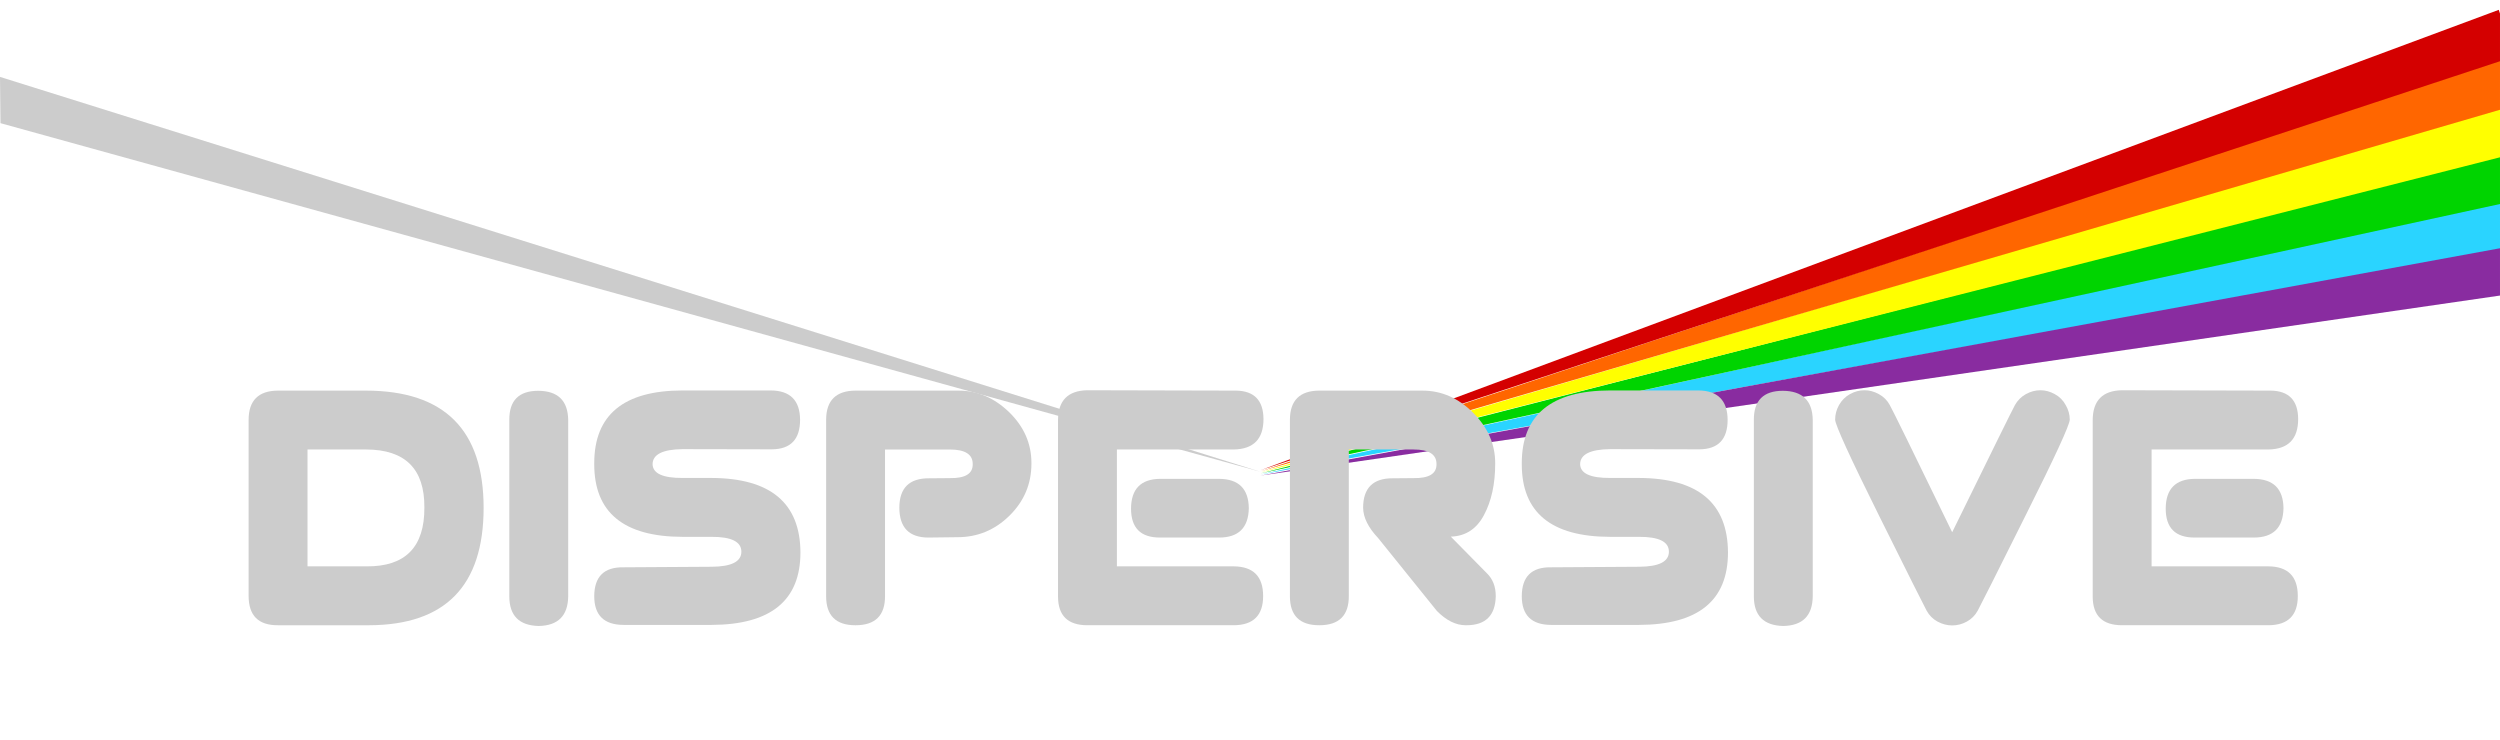
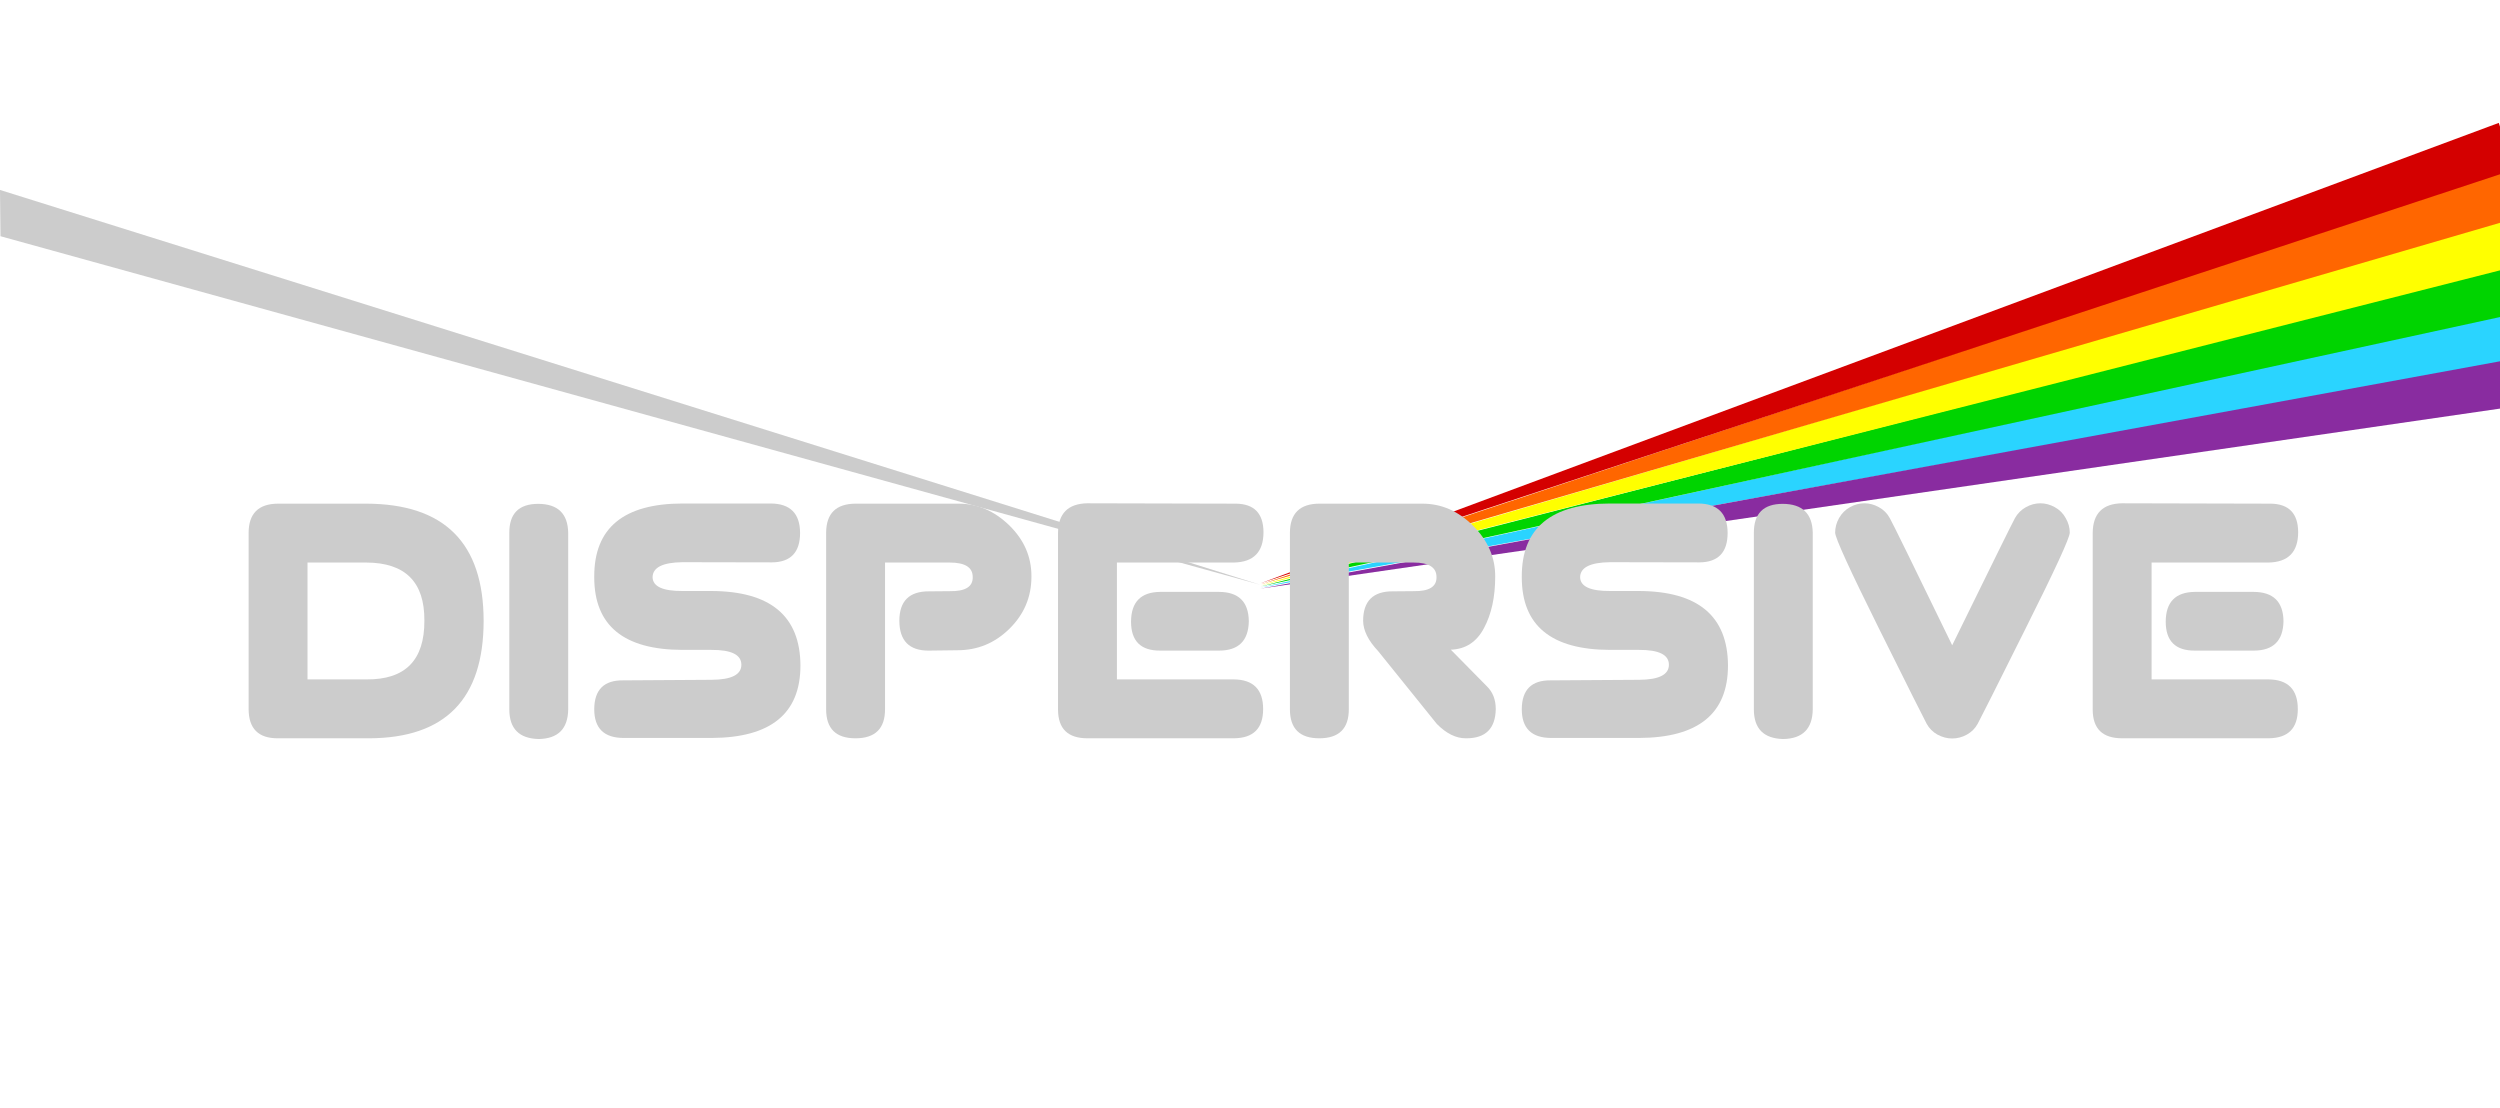
- <svg xmlns="http://www.w3.org/2000/svg" width="1017.2" height="300.7" id="svg2" version="1.1">
+ <svg xmlns="http://www.w3.org/2000/svg" width="1017.197" height="450.697" id="svg2" version="1.1">
  <defs id="defs4" />
-   <g id="layer1" transform="translate(177.197,-177.2467)">
+   <g id="layer1" transform="translate(177.197,-131.25)">
    <path style="fill:#2ad4ff;fill-opacity:1;stroke:none" d="M 840,259.469 335.656,370.312 840,279 l 0,-19.531 z" id="path3772" />
    <path style="fill:#00d400;fill-opacity:1;stroke:none" d="M 840,240.438 335.688,369.875 840,260.25 l 0,-19.812 z" id="path3770" />
    <path style="fill:#ffff00;fill-opacity:1;stroke:none" d="M 840,221.062 335.719,369.438 840,241.25 l 0,-20.188 z" id="path3768" />
    <path style="fill:#ff6600;fill-opacity:1;stroke:none" d="M 840,201.312 335.719,369 840,221.906 840,201.312 z" id="path3766" />
    <path style="fill:#d40000;fill-opacity:1;stroke:none" d="M 839.5,181.25 335.688,368.562 840,202.156 l 0,-19.375 -0.5,-1.531 z" id="path3764" />
    <path style="fill:#cccccc;fill-opacity:1;stroke:none" d="m -177.197,208.536 512.911,160.683 0,0 L -177,227.362 z" id="rect2989" />
    <path style="fill:#892ca0;fill-opacity:1;stroke:none" d="M 840,278.25 335.625,370.75 840,297.5 l 0,-19.25 z" id="path3774" />
    <g transform="matrix(3.821748,0,0,3.821748,-316.1365,-426.647)" style="font-size:40px;font-style:normal;font-variant:normal;font-weight:normal;font-stretch:normal;line-height:125%;letter-spacing:0px;word-spacing:0px;fill:#cccccc;fill-opacity:1;stroke:none;font-family:Virgo;-inkscape-font-specification:Virgo" id="flowRoot2998">
      <path d="m 65.949,199.601 9.375,0 c 8.346,0.013 12.52,4.18 12.52,12.5 -0.013,8.294 -4.076,12.454 -12.188,12.48 l -9.707,0 c -2.083,0.013 -3.125,-1.029 -3.125,-3.125 l 0,-18.73 c -2e-6,-2.07 1.042,-3.112 3.125,-3.125 m 3.145,6.27 0,12.441 6.27,0 c 4.141,0.039 6.198,-2.051 6.172,-6.27 0.026,-4.102 -2.038,-6.159 -6.191,-6.172 l -6.25,0" id="path3970" />
      <path d="m 93.664,199.621 c 2.083,0.013 3.145,1.042 3.184,3.086 l 0,18.789 c -0.026,2.07 -1.074,3.125 -3.145,3.164 -2.083,-0.052 -3.125,-1.107 -3.125,-3.164 l 0,-18.77 c -0.013,-2.07 1.016,-3.105 3.086,-3.105" id="path3972" />
      <path d="m 121.535,202.707 c -3e-5,2.083 -1.003,3.132 -3.008,3.145 l -9.512,-0.019 c -2.109,0.026 -3.171,0.56 -3.184,1.602 0.026,0.99 1.094,1.478 3.203,1.465 l 3.066,0 c 6.289,0.026 9.447,2.669 9.473,7.93 -2e-5,5.117 -3.151,7.689 -9.453,7.715 l -9.395,0 c -2.07,-0.013 -3.105,-1.035 -3.105,-3.066 0.013,-2.07 1.042,-3.092 3.086,-3.066 l 9.414,-0.059 c 2.109,-0.013 3.164,-0.547 3.164,-1.602 -2e-5,-1.068 -1.068,-1.595 -3.203,-1.582 l -3.066,0 c -6.263,-0.013 -9.395,-2.591 -9.395,-7.734 l 0,-0.098 c -2e-6,-5.156 3.132,-7.741 9.395,-7.754 l 9.395,0 c 2.07,0.013 3.112,1.055 3.125,3.125" id="path3974" />
      <path d="m 127.434,199.601 10.977,0 c 2.005,2e-5 3.802,0.768 5.391,2.305 1.575,1.536 2.363,3.34 2.363,5.41 l 0,0.059 c -2e-5,2.161 -0.781,4.01 -2.344,5.547 -1.55,1.523 -3.392,2.285 -5.527,2.285 l -3.086,0.039 c -2.057,1e-5 -3.092,-1.055 -3.105,-3.164 -1e-5,-2.109 1.055,-3.158 3.164,-3.145 l 2.207,-0.019 c 1.654,0.026 2.467,-0.475 2.441,-1.504 -1e-5,-1.029 -0.814,-1.543 -2.441,-1.543 l -6.895,0 0,15.586 c 0.013,2.083 -1.035,3.125 -3.145,3.125 -2.083,0 -3.125,-1.029 -3.125,-3.086 l 0,-18.809 c 0.013,-2.044 1.055,-3.073 3.125,-3.086" id="path3976" />
      <path d="m 152.121,199.562 15.82,0.039 c 1.94,0.026 2.917,1.035 2.93,3.027 -2e-5,2.122 -1.055,3.203 -3.164,3.242 l -12.441,0 0,12.441 12.422,0 c 2.096,0.013 3.145,1.068 3.145,3.164 -2e-5,2.044 -1.029,3.079 -3.086,3.105 l -15.625,0 c -2.07,0 -3.112,-1.009 -3.125,-3.027 l 0,-18.828 c 0.013,-2.07 1.055,-3.125 3.125,-3.164 m 4.648,12.598 c 0.013,-2.083 1.042,-3.138 3.086,-3.164 l 6.289,0 c 2.083,0.013 3.138,1.055 3.164,3.125 -0.039,2.083 -1.094,3.125 -3.164,3.125 l -6.27,0 c -2.07,0.013 -3.105,-1.016 -3.105,-3.086" id="path3978" />
      <path d="m 176.809,199.601 10.977,0 c 2.031,2e-5 3.835,0.788 5.41,2.363 1.575,1.576 2.357,3.379 2.344,5.41 -2e-5,2.161 -0.397,3.984 -1.191,5.469 -0.781,1.484 -1.96,2.253 -3.535,2.305 l 3.848,3.906 c 0.625,0.612 0.937,1.419 0.938,2.422 -0.039,2.07 -1.081,3.105 -3.125,3.105 l -0.078,0 c -1.042,0 -2.064,-0.508 -3.066,-1.523 l -6.25,-7.754 c -1.055,-1.12 -1.589,-2.194 -1.602,-3.223 -10e-6,-2.109 1.055,-3.158 3.164,-3.145 l 2.207,-0.019 c 1.654,0.026 2.467,-0.475 2.441,-1.504 -10e-6,-1.029 -0.814,-1.543 -2.441,-1.543 l -6.895,0 0,15.586 c 0.013,2.083 -1.035,3.125 -3.145,3.125 -2.083,0 -3.125,-1.029 -3.125,-3.086 l 0,-18.809 c 0.013,-2.044 1.055,-3.073 3.125,-3.086" id="path3980" />
      <path d="m 220.285,202.707 c -3e-5,2.083 -1.003,3.132 -3.008,3.145 l -9.512,-0.019 c -2.109,0.026 -3.171,0.56 -3.184,1.602 0.026,0.99 1.094,1.478 3.203,1.465 l 3.066,0 c 6.289,0.026 9.447,2.669 9.473,7.93 -2e-5,5.117 -3.151,7.689 -9.453,7.715 l -9.395,0 c -2.07,-0.013 -3.105,-1.035 -3.105,-3.066 0.013,-2.07 1.042,-3.092 3.086,-3.066 l 9.414,-0.059 c 2.109,-0.013 3.164,-0.547 3.164,-1.602 -2e-5,-1.068 -1.068,-1.595 -3.203,-1.582 l -3.066,0 c -6.263,-0.013 -9.395,-2.591 -9.395,-7.734 l 0,-0.098 c 0,-5.156 3.132,-7.741 9.395,-7.754 l 9.395,0 c 2.07,0.013 3.112,1.055 3.125,3.125" id="path3982" />
      <path d="m 226.164,199.621 c 2.083,0.013 3.145,1.042 3.184,3.086 l 0,18.789 c -0.026,2.07 -1.074,3.125 -3.145,3.164 -2.083,-0.052 -3.125,-1.107 -3.125,-3.164 l 0,-18.77 c -0.013,-2.07 1.016,-3.105 3.086,-3.105" id="path3984" />
      <path d="m 253.586,199.562 c 0.521,2e-5 1.029,0.137 1.523,0.41 0.508,0.273 0.898,0.664 1.172,1.172 0.286,0.495 0.43,1.009 0.43,1.543 -3e-5,0.547 -1.569,3.952 -4.707,10.215 -3.125,6.263 -4.824,9.642 -5.098,10.137 -0.273,0.495 -0.658,0.879 -1.152,1.152 -0.495,0.273 -1.016,0.41 -1.562,0.41 -0.534,0 -1.055,-0.137 -1.562,-0.41 -0.495,-0.273 -0.879,-0.658 -1.152,-1.152 -0.273,-0.495 -1.966,-3.874 -5.078,-10.137 -3.112,-6.263 -4.668,-9.668 -4.668,-10.215 0,-0.534 0.137,-1.048 0.41,-1.543 0.286,-0.508 0.677,-0.898 1.172,-1.172 0.495,-0.273 1.009,-0.41 1.543,-0.41 0.521,2e-5 1.029,0.137 1.523,0.41 0.508,0.273 0.898,0.664 1.172,1.172 0.286,0.495 2.5,5.007 6.641,13.535 4.18,-8.529 6.406,-13.04 6.68,-13.535 0.286,-0.508 0.677,-0.898 1.172,-1.172 0.495,-0.273 1.009,-0.41 1.543,-0.41" id="path3986" />
      <path d="m 262.277,199.562 15.82,0.039 c 1.94,0.026 2.917,1.035 2.93,3.027 -2e-5,2.122 -1.055,3.203 -3.164,3.242 l -12.441,0 0,12.441 12.422,0 c 2.096,0.013 3.145,1.068 3.145,3.164 -2e-5,2.044 -1.029,3.079 -3.086,3.105 l -15.625,0 c -2.07,0 -3.112,-1.009 -3.125,-3.027 l 0,-18.828 c 0.013,-2.07 1.055,-3.125 3.125,-3.164 m 4.648,12.598 c 0.013,-2.083 1.042,-3.138 3.086,-3.164 l 6.289,0 c 2.083,0.013 3.138,1.055 3.164,3.125 -0.039,2.083 -1.094,3.125 -3.164,3.125 l -6.27,0 c -2.07,0.013 -3.105,-1.016 -3.105,-3.086" id="path3988" />
    </g>
  </g>
</svg>
